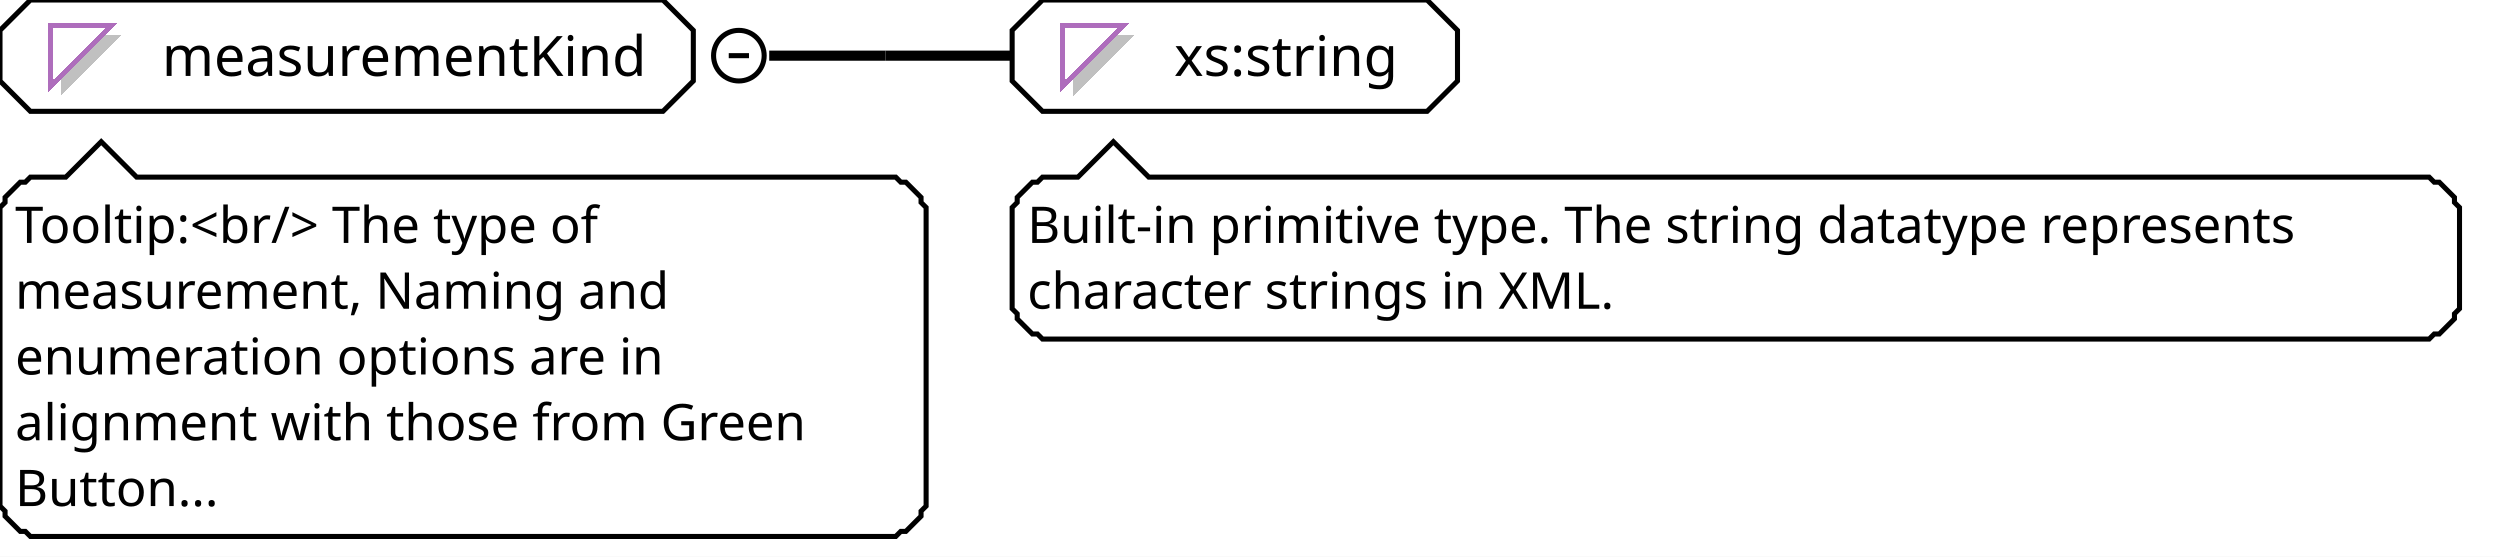
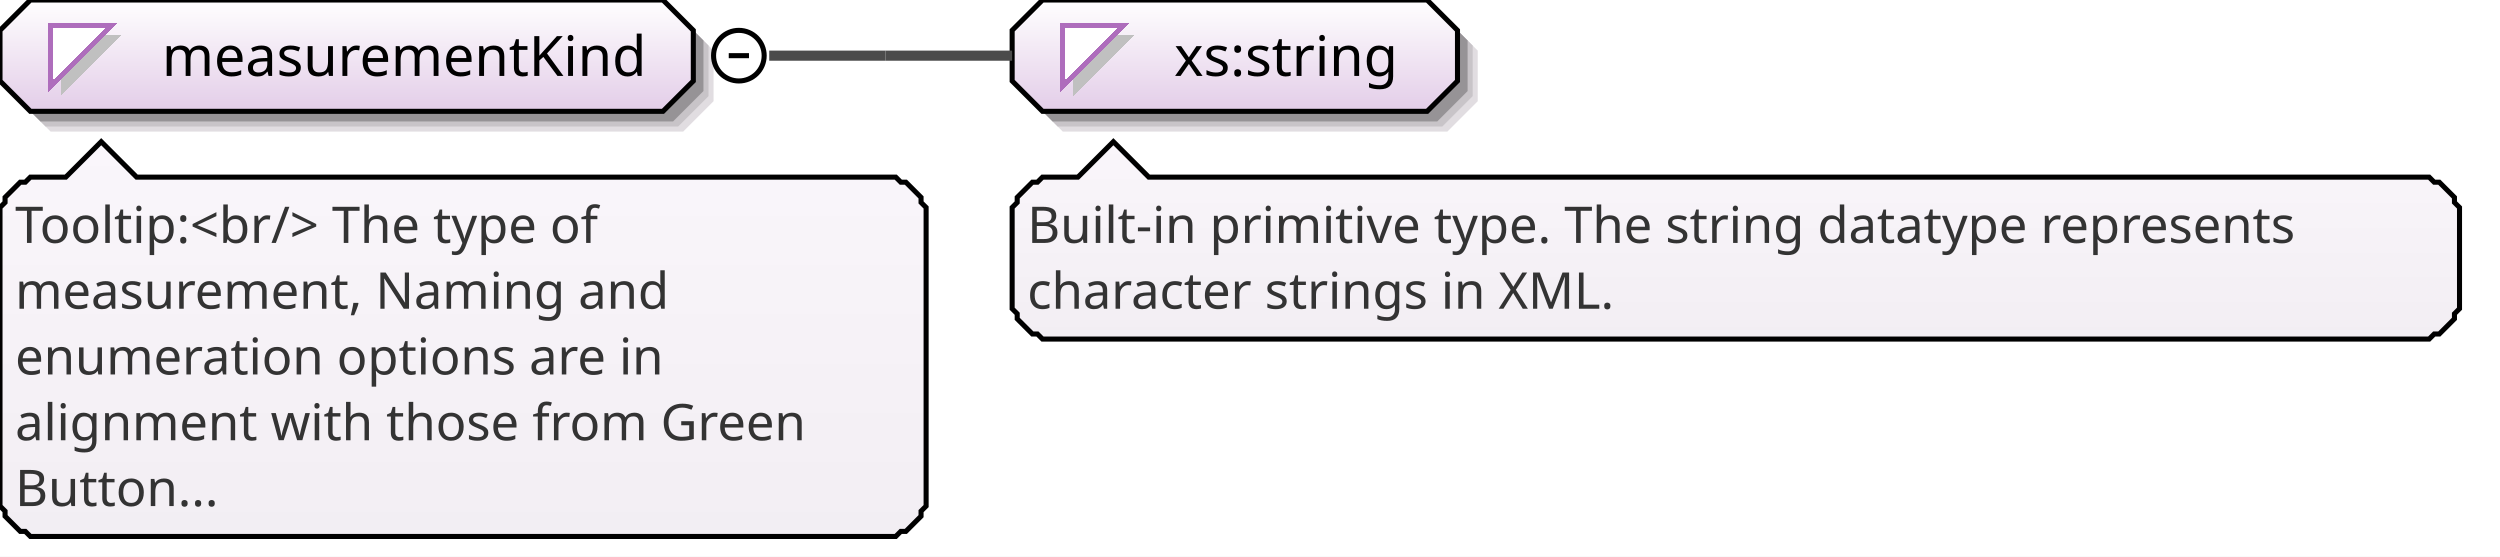
<svg xmlns="http://www.w3.org/2000/svg" color-interpolation="auto" color-rendering="auto" fill="black" fill-opacity="1" font-family="'Dialog'" font-size="12px" font-style="normal" font-weight="normal" height="110" image-rendering="auto" shape-rendering="auto" stroke="black" stroke-dasharray="none" stroke-dashoffset="0" stroke-linecap="square" stroke-linejoin="miter" stroke-miterlimit="10" stroke-opacity="1" stroke-width="1" text-rendering="auto" width="494">
  <defs id="genericDefs" />
  <g>
    <defs id="defs1">
+       <linearGradient gradientUnits="userSpaceOnUse" id="linearGradient1" spreadMethod="pad" x1="0" x2="0" y1="0" y2="22">
+         <stop offset="0%" stop-color="white" stop-opacity="1" />
+         <stop offset="100%" stop-color="rgb(227,205,232)" stop-opacity="1" />
+       </linearGradient>
+       <linearGradient gradientUnits="userSpaceOnUse" id="linearGradient2" spreadMethod="pad" x1="200" x2="200" y1="0" y2="22">
+         <stop offset="0%" stop-color="white" stop-opacity="1" />
+         <stop offset="100%" stop-color="rgb(227,205,232)" stop-opacity="1" />
+       </linearGradient>
+       <linearGradient gradientUnits="userSpaceOnUse" id="linearGradient3" spreadMethod="pad" x1="200" x2="200" y1="28" y2="67">
+         <stop offset="0%" stop-color="rgb(250,246,251)" stop-opacity="1" />
+         <stop offset="100%" stop-color="rgb(242,238,243)" stop-opacity="1" />
+       </linearGradient>
+       <linearGradient gradientUnits="userSpaceOnUse" id="linearGradient4" spreadMethod="pad" x1="0" x2="0" y1="28" y2="106">
+         <stop offset="0%" stop-color="rgb(250,246,251)" stop-opacity="1" />
+         <stop offset="100%" stop-color="rgb(242,238,243)" stop-opacity="1" />
+       </linearGradient>
      <clipPath clipPathUnits="userSpaceOnUse" id="clipPath1">
        <path d="M0 0 L494 0 L494 110 L0 110 L0 0 Z" />
      </clipPath>
    </defs>
    <g fill="white" stroke="white" text-rendering="optimizeLegibility">
      <rect clip-path="url(#clipPath1)" height="110" stroke="none" width="494" x="0" y="0" />
+     </g>
+     <g fill="rgb(225,221,225)" font-family="sans-serif" font-size="11px" stroke="rgb(225,221,225)" text-rendering="optimizeLegibility">
+       <polygon clip-path="url(#clipPath1)" points=" 4 10 4 20 10 26 135 26 141 20 141 10 135 4 10 4" stroke="none" />
+       <polygon clip-path="url(#clipPath1)" fill="rgb(200,196,200)" points=" 3 9 3 19 9 25 134 25 140 19 140 9 134 3 9 3" stroke="none" />
+       <polygon clip-path="url(#clipPath1)" fill="rgb(150,147,150)" points=" 2 8 2 18 8 24 133 24 139 18 139 8 133 2 8 2" stroke="none" />
+     </g>
+     <g fill="url(#linearGradient1)" font-family="sans-serif" font-size="11px" shape-rendering="crispEdges" stroke="url(#linearGradient1)" text-rendering="geometricPrecision">
+       <polygon clip-path="url(#clipPath1)" points=" 0 6 0 16 6 22 131 22 137 16 137 6 131 0 6 0" stroke="none" />
    </g>
    <g font-family="sans-serif" font-size="11px" stroke-linecap="butt" text-rendering="optimizeLegibility">
      <polygon clip-path="url(#clipPath1)" fill="none" points=" 0 6 0 16 6 22 131 22 137 16 137 6 131 0 6 0" />
    </g>
    <g fill="silver" font-family="sans-serif" font-size="11px" shape-rendering="crispEdges" stroke="silver" stroke-linecap="butt" text-rendering="geometricPrecision">
      <polygon clip-path="url(#clipPath1)" points=" 12 7 24 7 12 19" stroke="none" />
      <polygon clip-path="url(#clipPath1)" fill="white" points=" 10 5 22 5 10 17" stroke="none" />
      <polygon clip-path="url(#clipPath1)" fill="none" points=" 10 5 22 5 10 17" stroke="rgb(174,109,188)" />
      <text clip-path="url(#clipPath1)" fill="black" stroke="none" x="32" xml:space="preserve" y="15">measurementKind</text>
    </g>
    <g font-family="sans-serif" font-size="11px" stroke-linecap="butt" text-rendering="optimizeLegibility">
      <circle clip-path="url(#clipPath1)" cx="146" cy="11" fill="none" r="5" />
      <line clip-path="url(#clipPath1)" fill="none" x1="144" x2="148" y1="11" y2="11" />
+       <polygon clip-path="url(#clipPath1)" fill="rgb(225,221,225)" points=" 204 10 204 20 210 26 286 26 292 20 292 10 286 4 210 4" stroke="none" />
+       <polygon clip-path="url(#clipPath1)" fill="rgb(200,196,200)" points=" 203 9 203 19 209 25 285 25 291 19 291 9 285 3 209 3" stroke="none" />
+       <polygon clip-path="url(#clipPath1)" fill="rgb(150,147,150)" points=" 202 8 202 18 208 24 284 24 290 18 290 8 284 2 208 2" stroke="none" />
+     </g>
+     <g fill="url(#linearGradient2)" font-family="sans-serif" font-size="11px" shape-rendering="crispEdges" stroke="url(#linearGradient2)" stroke-linecap="butt" text-rendering="geometricPrecision">
+       <polygon clip-path="url(#clipPath1)" points=" 200 6 200 16 206 22 282 22 288 16 288 6 282 0 206 0" stroke="none" />
+     </g>
+     <g font-family="sans-serif" font-size="11px" stroke-linecap="butt" text-rendering="optimizeLegibility">
      <polygon clip-path="url(#clipPath1)" fill="none" points=" 200 6 200 16 206 22 282 22 288 16 288 6 282 0 206 0" />
    </g>
    <g fill="silver" font-family="sans-serif" font-size="11px" shape-rendering="crispEdges" stroke="silver" stroke-linecap="butt" text-rendering="geometricPrecision">
      <polygon clip-path="url(#clipPath1)" points=" 212 7 224 7 212 19" stroke="none" />
      <polygon clip-path="url(#clipPath1)" fill="white" points=" 210 5 222 5 210 17" stroke="none" />
      <polygon clip-path="url(#clipPath1)" fill="none" points=" 210 5 222 5 210 17" stroke="rgb(174,109,188)" />
      <text clip-path="url(#clipPath1)" fill="black" stroke="none" x="232" xml:space="preserve" y="15">xs:string</text>
+       <polygon clip-path="url(#clipPath1)" fill="url(#linearGradient3)" points=" 200 41 201 40 201 39 202 38 203 37 204 36 205 36 206 35 213 35 220 28 227 35 480 35 481 36 482 36 483 37 484 38 485 39 485 40 486 41 486 61 485 62 485 63 484 64 483 65 482 66 481 66 480 67 206 67 205 66 204 66 203 65 202 64 201 63 201 62 200 61" stroke="none" />
    </g>
    <g font-family="sans-serif" font-size="11px" stroke-linecap="butt" text-rendering="optimizeLegibility">
      <polygon clip-path="url(#clipPath1)" fill="none" points=" 200 41 201 40 201 39 202 38 203 37 204 36 205 36 206 35 213 35 220 28 227 35 480 35 481 36 482 36 483 37 484 38 485 39 485 40 486 41 486 61 485 62 485 63 484 64 483 65 482 66 481 66 480 67 206 67 205 66 204 66 203 65 202 64 201 63 201 62 200 61" />
-       <text clip-path="url(#clipPath1)" font-size="10px" shape-rendering="crispEdges" stroke="none" text-rendering="geometricPrecision" x="203" xml:space="preserve" y="48">Built-in primitive type. The string datatype represents </text>
-       <text clip-path="url(#clipPath1)" font-size="10px" shape-rendering="crispEdges" stroke="none" text-rendering="geometricPrecision" x="203" xml:space="preserve" y="61">character strings in XML.</text>
-       <line clip-path="url(#clipPath1)" fill="none" stroke-width="2" x1="152" x2="175" y1="11" y2="11" />
-       <line clip-path="url(#clipPath1)" fill="none" stroke-width="2" x1="175" x2="175" y1="11" y2="11" />
-       <line clip-path="url(#clipPath1)" fill="none" stroke-width="2" x1="175" x2="200" y1="11" y2="11" />
+     </g>
+     <g fill="rgb(51,51,51)" font-family="sans-serif" font-size="10px" shape-rendering="crispEdges" stroke="rgb(51,51,51)" stroke-linecap="butt" text-rendering="geometricPrecision">
+       <text clip-path="url(#clipPath1)" stroke="none" x="203" xml:space="preserve" y="48">Built-in primitive type. The string datatype represents </text>
+       <text clip-path="url(#clipPath1)" stroke="none" x="203" xml:space="preserve" y="61">character strings in XML.</text>
+     </g>
+     <g fill="rgb(75,75,75)" font-family="sans-serif" font-size="11px" stroke="rgb(75,75,75)" stroke-linecap="butt" stroke-width="2" text-rendering="optimizeLegibility">
+       <line clip-path="url(#clipPath1)" fill="none" x1="152" x2="175" y1="11" y2="11" />
+       <line clip-path="url(#clipPath1)" fill="none" x1="175" x2="175" y1="11" y2="11" />
+       <line clip-path="url(#clipPath1)" fill="none" x1="175" x2="200" y1="11" y2="11" />
+     </g>
+     <g fill="url(#linearGradient4)" font-family="sans-serif" font-size="11px" shape-rendering="crispEdges" stroke="url(#linearGradient4)" stroke-linecap="butt" text-rendering="geometricPrecision">
+       <polygon clip-path="url(#clipPath1)" points=" 0 41 1 40 1 39 2 38 3 37 4 36 5 36 6 35 13 35 20 28 27 35 177 35 178 36 179 36 180 37 181 38 182 39 182 40 183 41 183 100 182 101 182 102 181 103 180 104 179 105 178 105 177 106 6 106 5 105 4 105 3 104 2 103 1 102 1 101 0 100" stroke="none" />
+     </g>
+     <g font-family="sans-serif" font-size="11px" stroke-linecap="butt" text-rendering="optimizeLegibility">
      <polygon clip-path="url(#clipPath1)" fill="none" points=" 0 41 1 40 1 39 2 38 3 37 4 36 5 36 6 35 13 35 20 28 27 35 177 35 178 36 179 36 180 37 181 38 182 39 182 40 183 41 183 100 182 101 182 102 181 103 180 104 179 105 178 105 177 106 6 106 5 105 4 105 3 104 2 103 1 102 1 101 0 100" />
-       <text clip-path="url(#clipPath1)" font-size="10px" shape-rendering="crispEdges" stroke="none" text-rendering="geometricPrecision" x="3" xml:space="preserve" y="48">Tooltip:&lt;br/&gt; The type of </text>
-       <text clip-path="url(#clipPath1)" font-size="10px" shape-rendering="crispEdges" stroke="none" text-rendering="geometricPrecision" x="3" xml:space="preserve" y="61">measurement, Naming and </text>
-       <text clip-path="url(#clipPath1)" font-size="10px" shape-rendering="crispEdges" stroke="none" text-rendering="geometricPrecision" x="3" xml:space="preserve" y="74">enumeration options are in </text>
-       <text clip-path="url(#clipPath1)" font-size="10px" shape-rendering="crispEdges" stroke="none" text-rendering="geometricPrecision" x="3" xml:space="preserve" y="87">alignment with those from Green </text>
-       <text clip-path="url(#clipPath1)" font-size="10px" shape-rendering="crispEdges" stroke="none" text-rendering="geometricPrecision" x="3" xml:space="preserve" y="100">Button...</text>
+     </g>
+     <g fill="rgb(51,51,51)" font-family="sans-serif" font-size="10px" shape-rendering="crispEdges" stroke="rgb(51,51,51)" stroke-linecap="butt" text-rendering="geometricPrecision">
+       <text clip-path="url(#clipPath1)" stroke="none" x="3" xml:space="preserve" y="48">Tooltip:&lt;br/&gt; The type of </text>
+       <text clip-path="url(#clipPath1)" stroke="none" x="3" xml:space="preserve" y="61">measurement, Naming and </text>
+       <text clip-path="url(#clipPath1)" stroke="none" x="3" xml:space="preserve" y="74">enumeration options are in </text>
+       <text clip-path="url(#clipPath1)" stroke="none" x="3" xml:space="preserve" y="87">alignment with those from Green </text>
+       <text clip-path="url(#clipPath1)" stroke="none" x="3" xml:space="preserve" y="100">Button...</text>
    </g>
  </g>
</svg>
